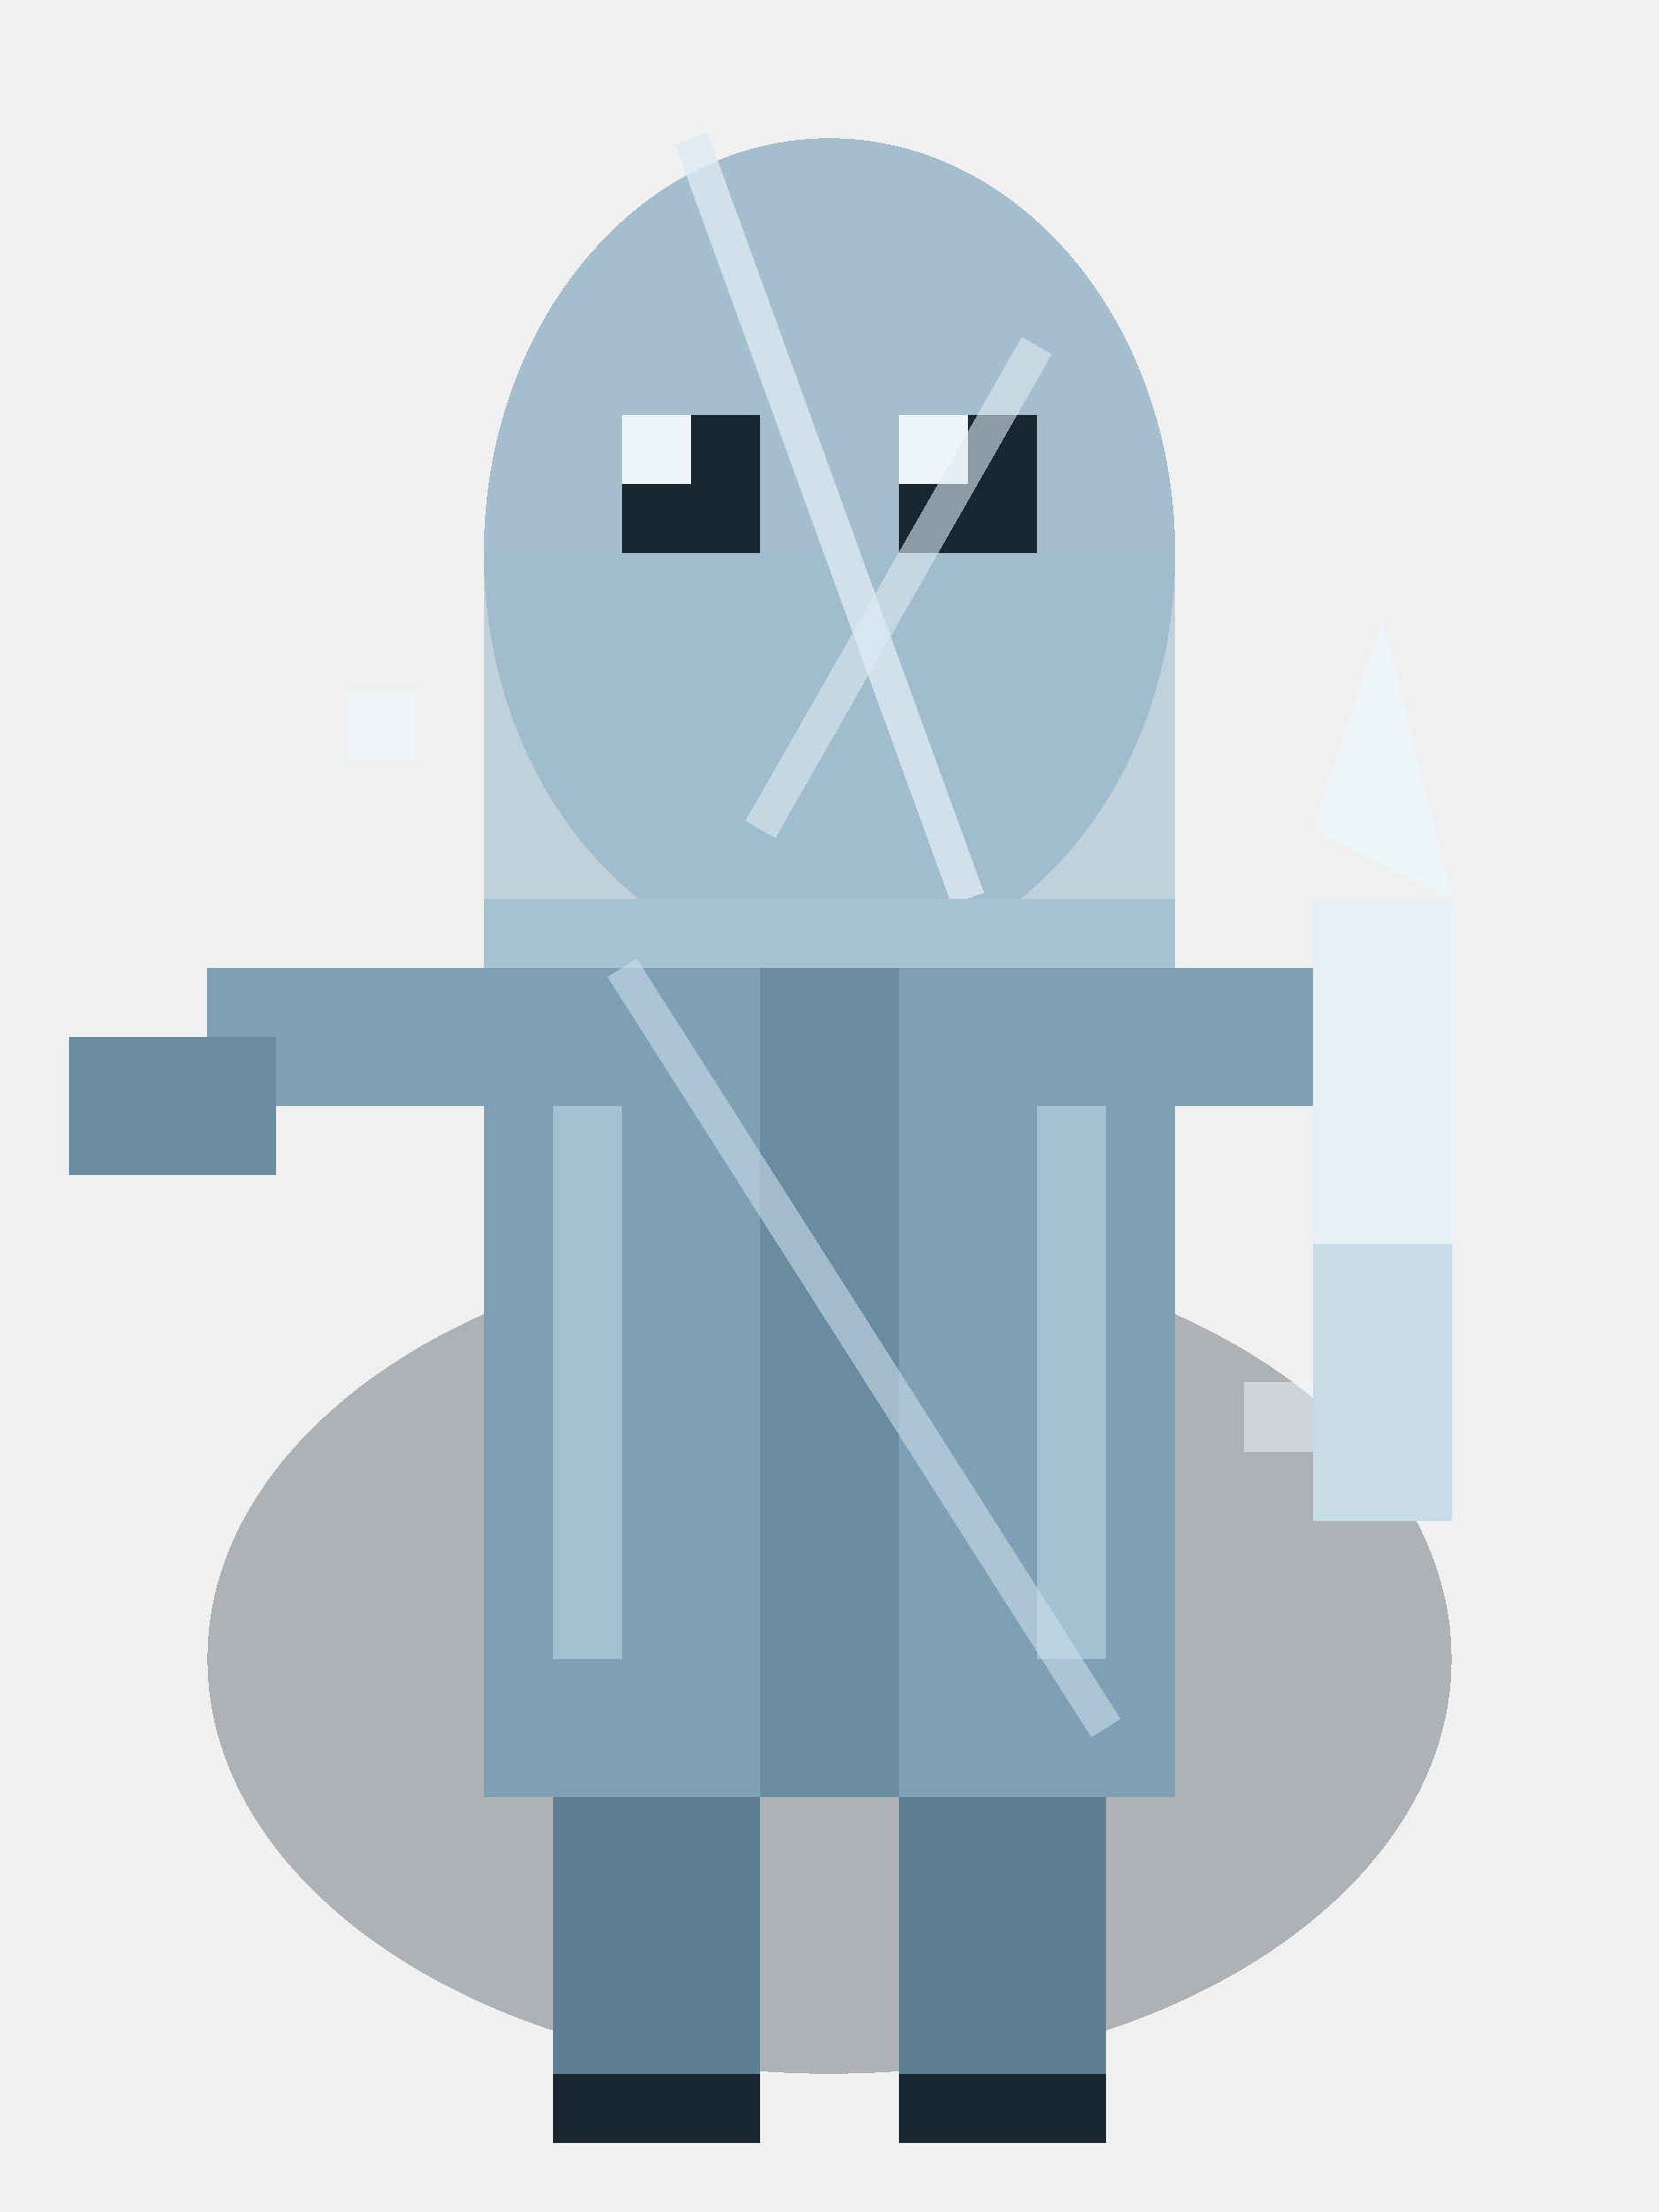
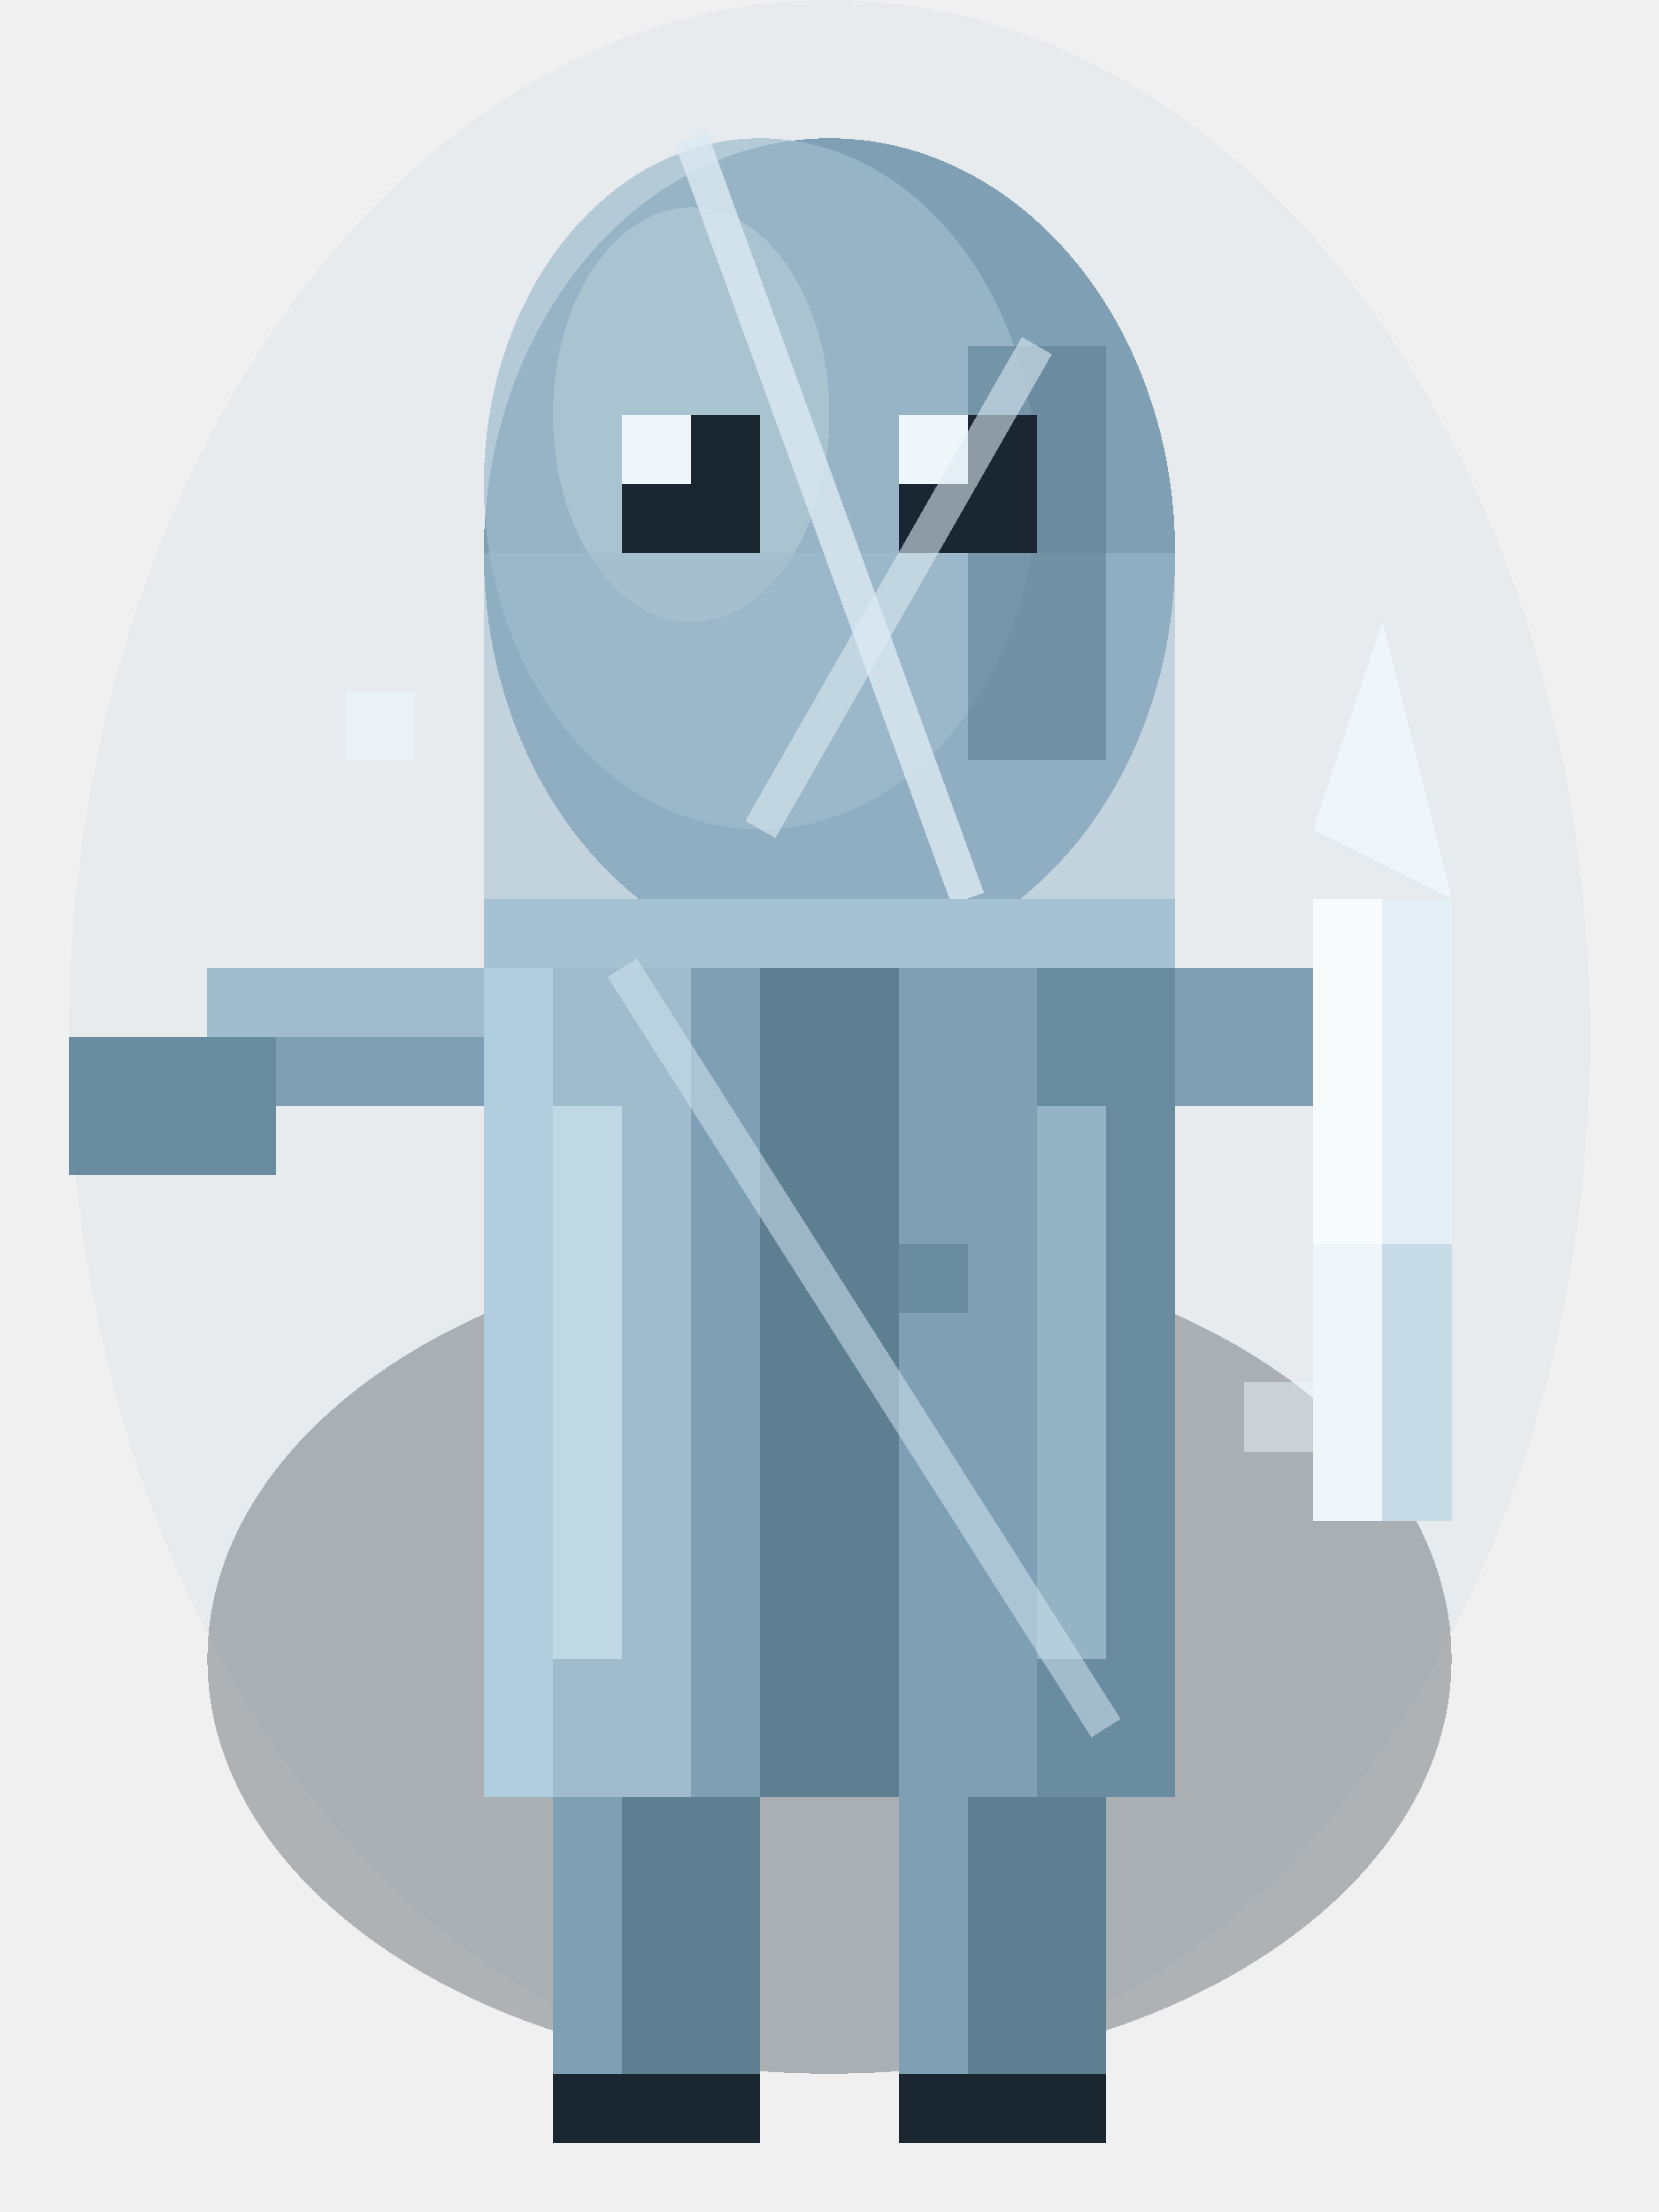
<svg xmlns="http://www.w3.org/2000/svg" viewBox="0 0 24 32" shape-rendering="crispEdges" preserveAspectRatio="xMidYMax meet">
+   <ellipse cx="12" cy="15" rx="11" ry="15" fill="#7fb0d0" opacity="0.08" />
  <ellipse cx="12" cy="24" rx="9" ry="6" fill="#16202a" opacity="0.3" />
-   <ellipse cx="12" cy="8" rx="5" ry="6" fill="#b8cdd8" />
-   <ellipse cx="12" cy="8" rx="5" ry="6" fill="#8fb0c4" opacity="0.5" />
-   <rect x="7" y="8" width="10" height="6" fill="#9fbccd" opacity="0.6" />
+   <ellipse cx="12" cy="8" rx="5" ry="6" fill="#7fa0b4" />
+   <ellipse cx="11" cy="7" rx="4" ry="5" fill="#9fbccd" opacity="0.7" />
+   <ellipse cx="10" cy="6" rx="2" ry="3" fill="#b8cdd8" opacity="0.6" />
+   <rect x="7" y="8" width="10" height="6" fill="#9fbccd" opacity="0.5" />
+   <rect x="14" y="5" width="2" height="6" fill="#5e7e92" opacity="0.6" />
  <rect x="9" y="6" width="2" height="2" fill="#1a2630" />
  <rect x="13" y="6" width="2" height="2" fill="#1a2630" />
  <rect x="9" y="6" width="1" height="1" fill="#eef6fa" />
  <rect x="13" y="6" width="1" height="1" fill="#eef6fa" />
  <line x1="10" y1="2" x2="14" y2="13" stroke="#dceaf2" stroke-width="0.5" opacity="0.8" />
  <line x1="15" y1="5" x2="11" y2="12" stroke="#dceaf2" stroke-width="0.5" opacity="0.6" />
  <rect x="7" y="13" width="10" height="13" fill="#7fa0b4" />
+   <rect x="7" y="13" width="3" height="13" fill="#9fbccd" />
+   <rect x="7" y="13" width="1" height="13" fill="#b0cede" />
+   <rect x="15" y="13" width="2" height="13" fill="#6a8ca0" />
  <rect x="7" y="13" width="10" height="1" fill="#a4c2d2" />
-   <rect x="11" y="14" width="2" height="12" fill="#6a8ca0" />
-   <rect x="8" y="16" width="1" height="8" fill="#b0cede" opacity="0.7" />
-   <rect x="15" y="16" width="1" height="8" fill="#b0cede" opacity="0.7" />
+   <rect x="11" y="14" width="2" height="12" fill="#5e7e92" />
+   <rect x="8" y="16" width="1" height="8" fill="#cfe4ee" opacity="0.7" />
+   <rect x="15" y="16" width="1" height="8" fill="#b0cede" opacity="0.6" />
  <line x1="9" y1="14" x2="16" y2="25" stroke="#cfe4ee" stroke-width="0.5" opacity="0.55" />
+   <rect x="13" y="18" width="1" height="1" fill="#6a8ca0" />
  <rect x="3" y="14" width="4" height="2" fill="#7fa0b4" />
+   <rect x="3" y="14" width="4" height="1" fill="#9fbccd" />
  <rect x="1" y="15" width="3" height="2" fill="#6a8ca0" />
  <rect x="17" y="14" width="3" height="2" fill="#7fa0b4" />
  <rect x="19" y="13" width="2" height="9" fill="#c8dce8" />
  <rect x="19" y="13" width="2" height="5" fill="#e4f0f6" />
+   <rect x="19" y="13" width="1" height="9" fill="#ffffff" opacity="0.7" />
  <polygon points="19,12 20,9 21,13" fill="#eef6fa" />
  <rect x="8" y="26" width="3" height="5" fill="#5e7e92" />
  <rect x="13" y="26" width="3" height="5" fill="#5e7e92" />
+   <rect x="8" y="26" width="1" height="5" fill="#7fa0b4" />
+   <rect x="13" y="26" width="1" height="5" fill="#7fa0b4" />
  <rect x="8" y="30" width="3" height="1" fill="#1a2630" />
  <rect x="13" y="30" width="3" height="1" fill="#1a2630" />
  <rect x="5" y="10" width="1" height="1" fill="#eef6fa" opacity="0.6" />
  <rect x="18" y="20" width="1" height="1" fill="#eef6fa" opacity="0.5" />
</svg>
